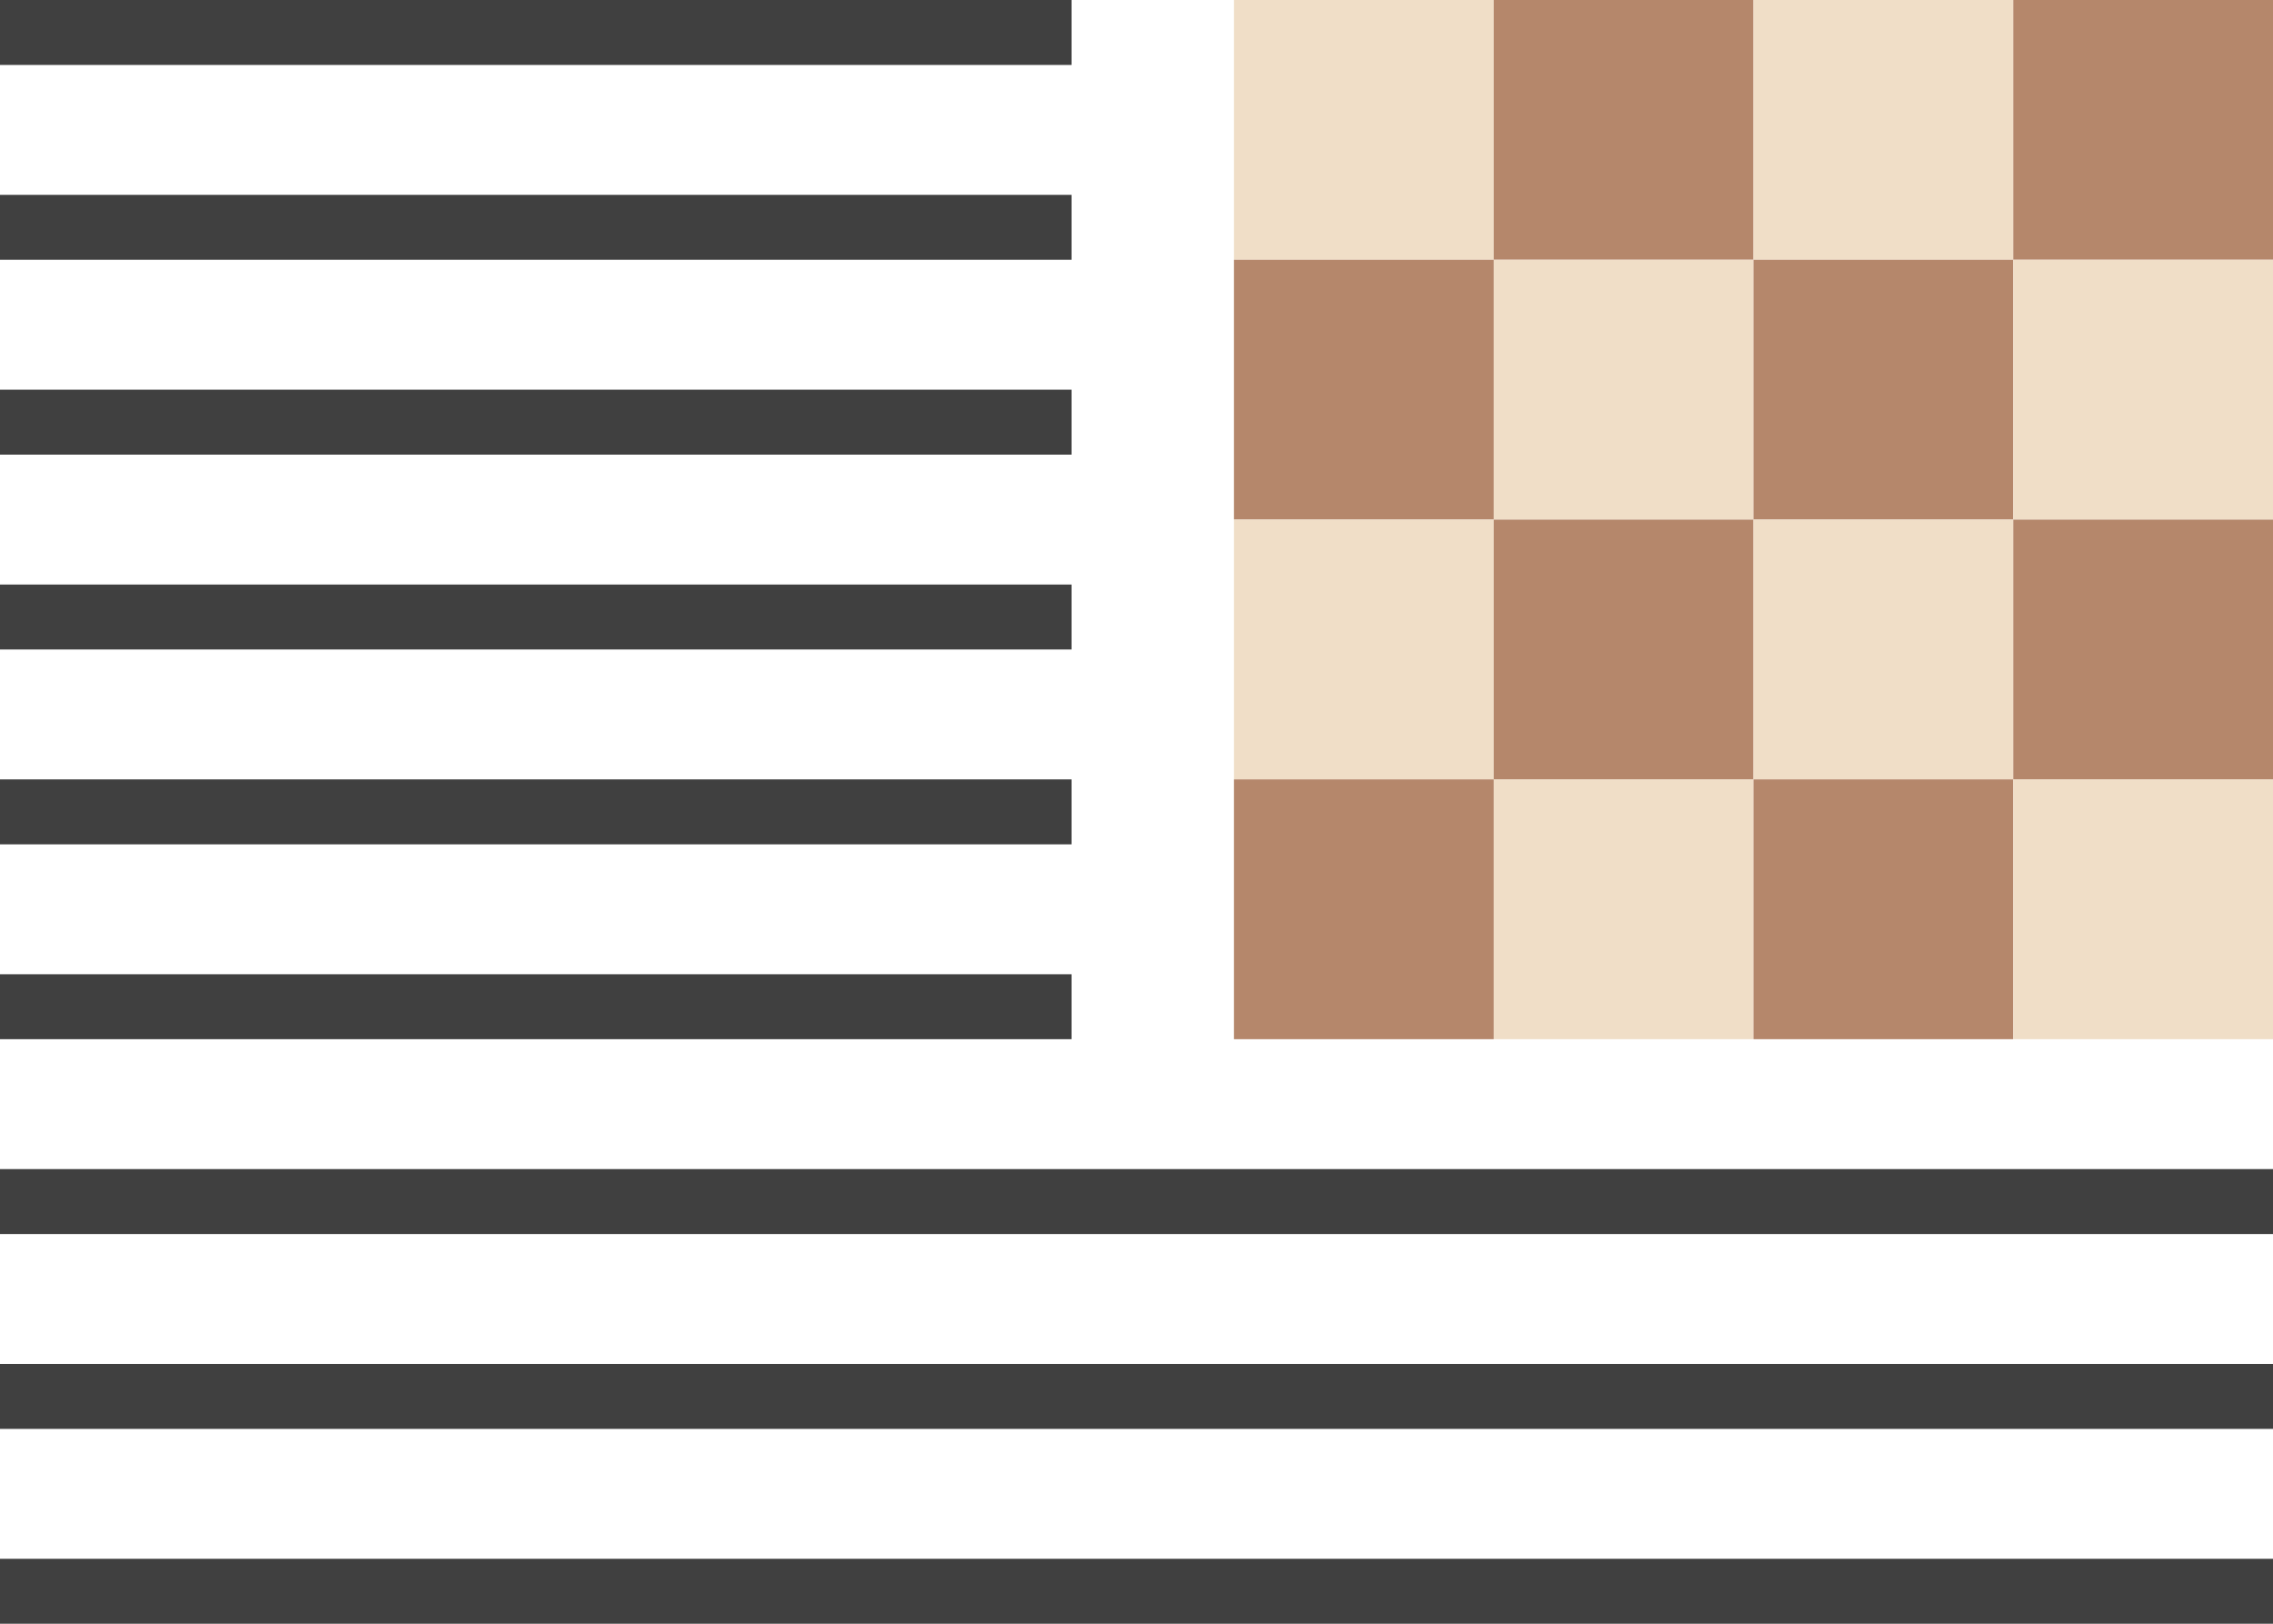
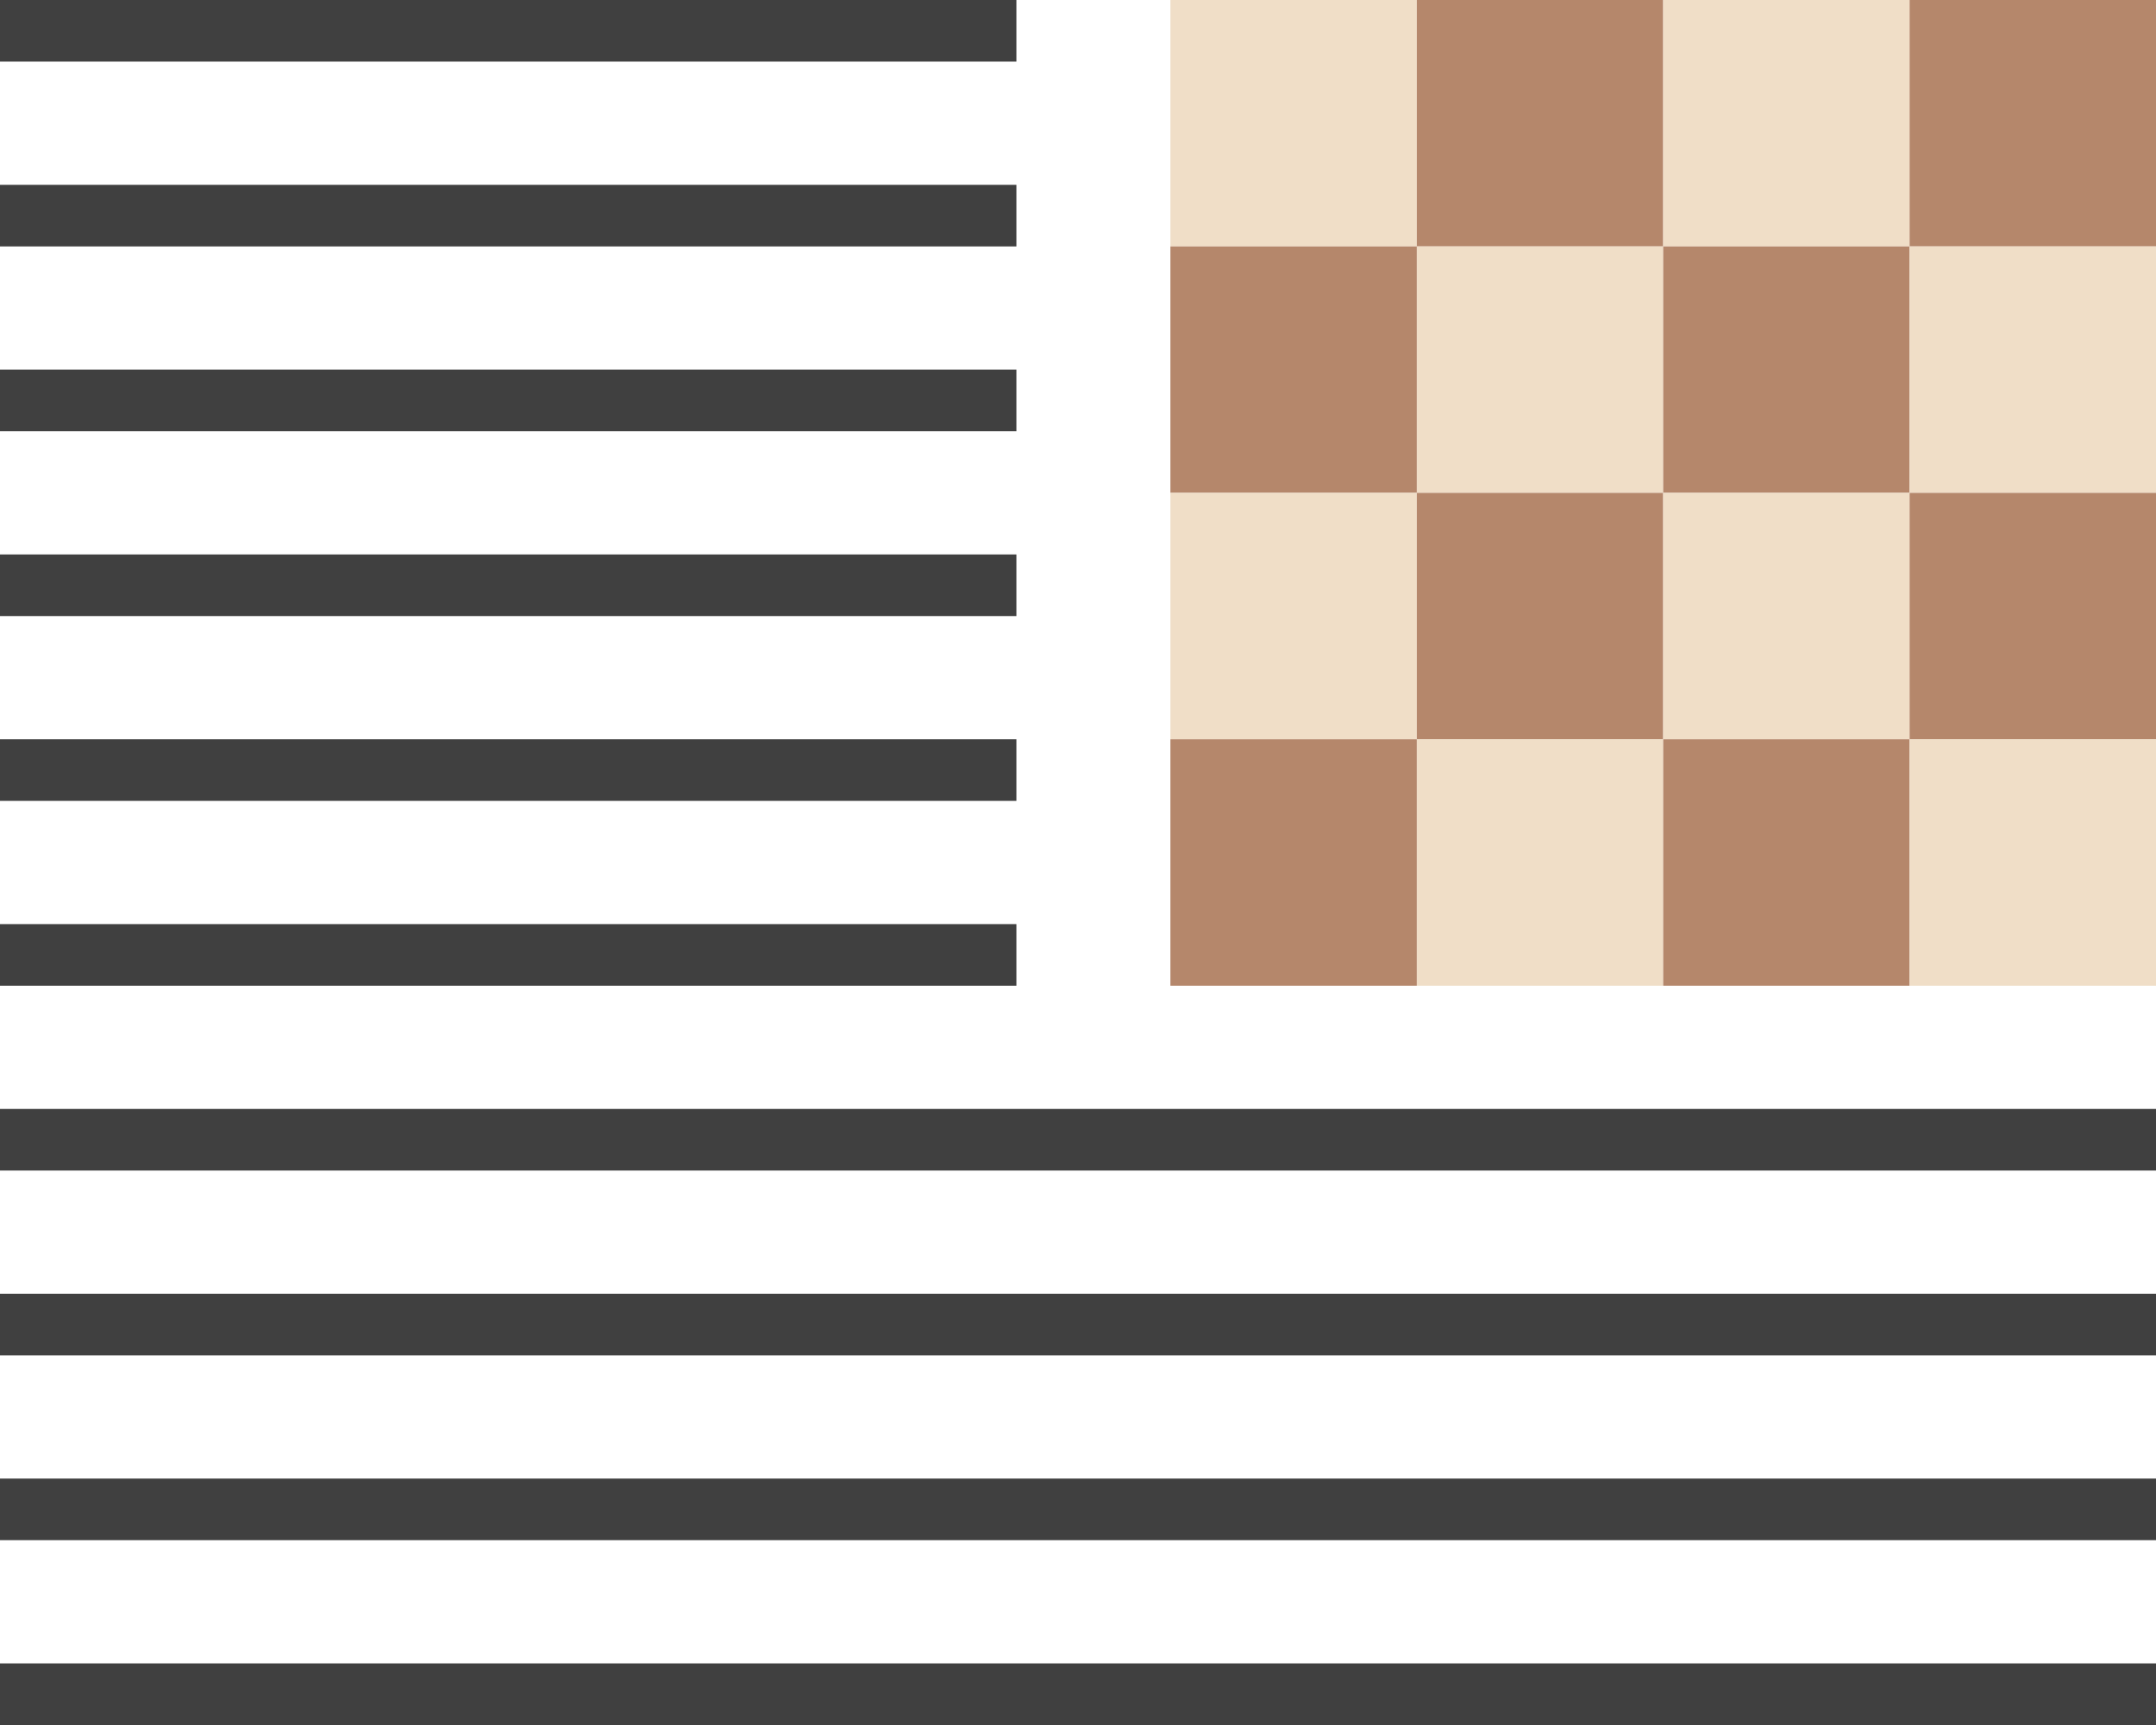
- <svg xmlns="http://www.w3.org/2000/svg" width="140" height="100" id="svg2" version="1.1">
+ <svg xmlns="http://www.w3.org/2000/svg" width="140" height="112" id="svg2" version="1.1">
  <defs id="defs4" />
-   <g id="layer1" transform="translate(0,-952.3622)">
-     <g id="g4080" transform="translate(76,4.8006882e-7)">
+   <g id="layer1" transform="translate(0,-940.3622)">
+     <g id="g4080" transform="translate(76,-12)">
      <rect y="952.362" x="0" height="16" width="16" id="rect2985" style="fill:#f0dec7;fill-opacity:1;stroke:none" />
      <rect y="952.362" x="16" height="16" width="16" id="rect3755" style="fill:#b5876b;fill-opacity:1;stroke:none" />
      <rect y="952.362" x="32" height="16" width="16" id="rect2985-5" style="fill:#f0dec7;fill-opacity:1;stroke:none" />
      <rect y="952.362" x="48" height="16" width="16" id="rect3755-2" style="fill:#b5876b;fill-opacity:1;stroke:none" />
      <rect y="968.362" x="16" height="16" width="16" id="rect2985-0" style="fill:#f0dec7;fill-opacity:1;stroke:none" />
      <rect y="968.362" x="32" height="16" width="16" id="rect3755-23" style="fill:#b5876b;fill-opacity:1;stroke:none" />
      <rect y="968.362" x="48" height="16" width="16" id="rect2985-5-7" style="fill:#f0dec7;fill-opacity:1;stroke:none" />
      <rect y="968.362" x="0" height="16" width="16" id="rect3755-2-3" style="fill:#b5876b;fill-opacity:1;stroke:none" />
      <rect y="984.362" x="0" height="16" width="16" id="rect2985-59" style="fill:#f0dec7;fill-opacity:1;stroke:none" />
      <rect y="984.362" x="16" height="16" width="16" id="rect3755-1" style="fill:#b5876b;fill-opacity:1;stroke:none" />
      <rect y="984.362" x="32" height="16" width="16" id="rect2985-5-2" style="fill:#f0dec7;fill-opacity:1;stroke:none" />
      <rect y="984.362" x="48" height="16" width="16" id="rect3755-2-0" style="fill:#b5876b;fill-opacity:1;stroke:none" />
      <rect y="1000.362" x="16" height="16" width="16" id="rect2985-0-7" style="fill:#f0dec7;fill-opacity:1;stroke:none" />
      <rect y="1000.362" x="32" height="16" width="16" id="rect3755-23-1" style="fill:#b5876b;fill-opacity:1;stroke:none" />
      <rect y="1000.362" x="48" height="16" width="16" id="rect2985-5-7-2" style="fill:#f0dec7;fill-opacity:1;stroke:none" />
      <rect y="1000.362" x="0" height="16" width="16" id="rect3755-2-3-1" style="fill:#b5876b;fill-opacity:1;stroke:none" />
    </g>
-     <rect style="fill:#404040;fill-opacity:1;stroke:none" id="rect3859" width="66" height="4" x="0" y="952.362" />
-     <rect style="fill:#404040;fill-opacity:1;stroke:none" id="rect3859-0" width="66" height="4" x="0" y="964.362" />
-     <rect style="fill:#404040;fill-opacity:1;stroke:none" id="rect3859-3" width="66" height="4" x="0" y="976.362" />
-     <rect style="fill:#404040;fill-opacity:1;stroke:none" id="rect3859-3-7" width="66" height="4" x="0" y="988.362" />
-     <rect style="fill:#404040;fill-opacity:1;stroke:none" id="rect3859-3-7-4" width="66" height="4" x="0" y="1000.362" />
-     <rect style="fill:#404040;fill-opacity:1;stroke:none" id="rect3859-3-7-4-2" width="66" height="4" x="0" y="1012.362" />
-     <rect style="fill:#404040;fill-opacity:1;stroke:none" id="rect3859-3-7-4-2-6" width="140" height="4" x="0" y="1024.362" />
-     <rect style="fill:#404040;fill-opacity:1;stroke:none" id="rect3859-3-7-4-2-6-8" width="140" height="4" x="0" y="1036.362" />
-     <rect style="fill:#404040;fill-opacity:1;stroke:none" id="rect3859-3-7-4-2-6-8-0" width="140" height="4" x="0" y="1048.362" />
+     <rect style="fill:#404040;fill-opacity:1;stroke:none" id="rect3859" width="66" height="4" x="0" y="940.362" />
+     <rect style="fill:#404040;fill-opacity:1;stroke:none" id="rect3859-0" width="66" height="4" x="0" y="952.362" />
+     <rect style="fill:#404040;fill-opacity:1;stroke:none" id="rect3859-3" width="66" height="4" x="0" y="964.362" />
+     <rect style="fill:#404040;fill-opacity:1;stroke:none" id="rect3859-3-7" width="66" height="4" x="0" y="976.362" />
+     <rect style="fill:#404040;fill-opacity:1;stroke:none" id="rect3859-3-7-4" width="66" height="4" x="0" y="988.362" />
+     <rect style="fill:#404040;fill-opacity:1;stroke:none" id="rect3859-3-7-4-2" width="66" height="4" x="0" y="1000.362" />
+     <rect style="fill:#404040;fill-opacity:1;stroke:none" id="rect3859-3-7-4-2-6" width="140" height="4" x="0" y="1012.362" />
+     <rect style="fill:#404040;fill-opacity:1;stroke:none" id="rect3859-3-7-4-2-6-8" width="140" height="4" x="0" y="1024.362" />
+     <rect style="fill:#404040;fill-opacity:1;stroke:none" id="rect3859-3-7-4-2-6-8-0" width="140" height="4" x="0" y="1036.362" />
+     <rect style="fill:#404040;fill-opacity:1;stroke:none" id="rect3859-3-7-4-2-6-8-0-6" width="140" height="4" x="0" y="1048.362" />
  </g>
</svg>
